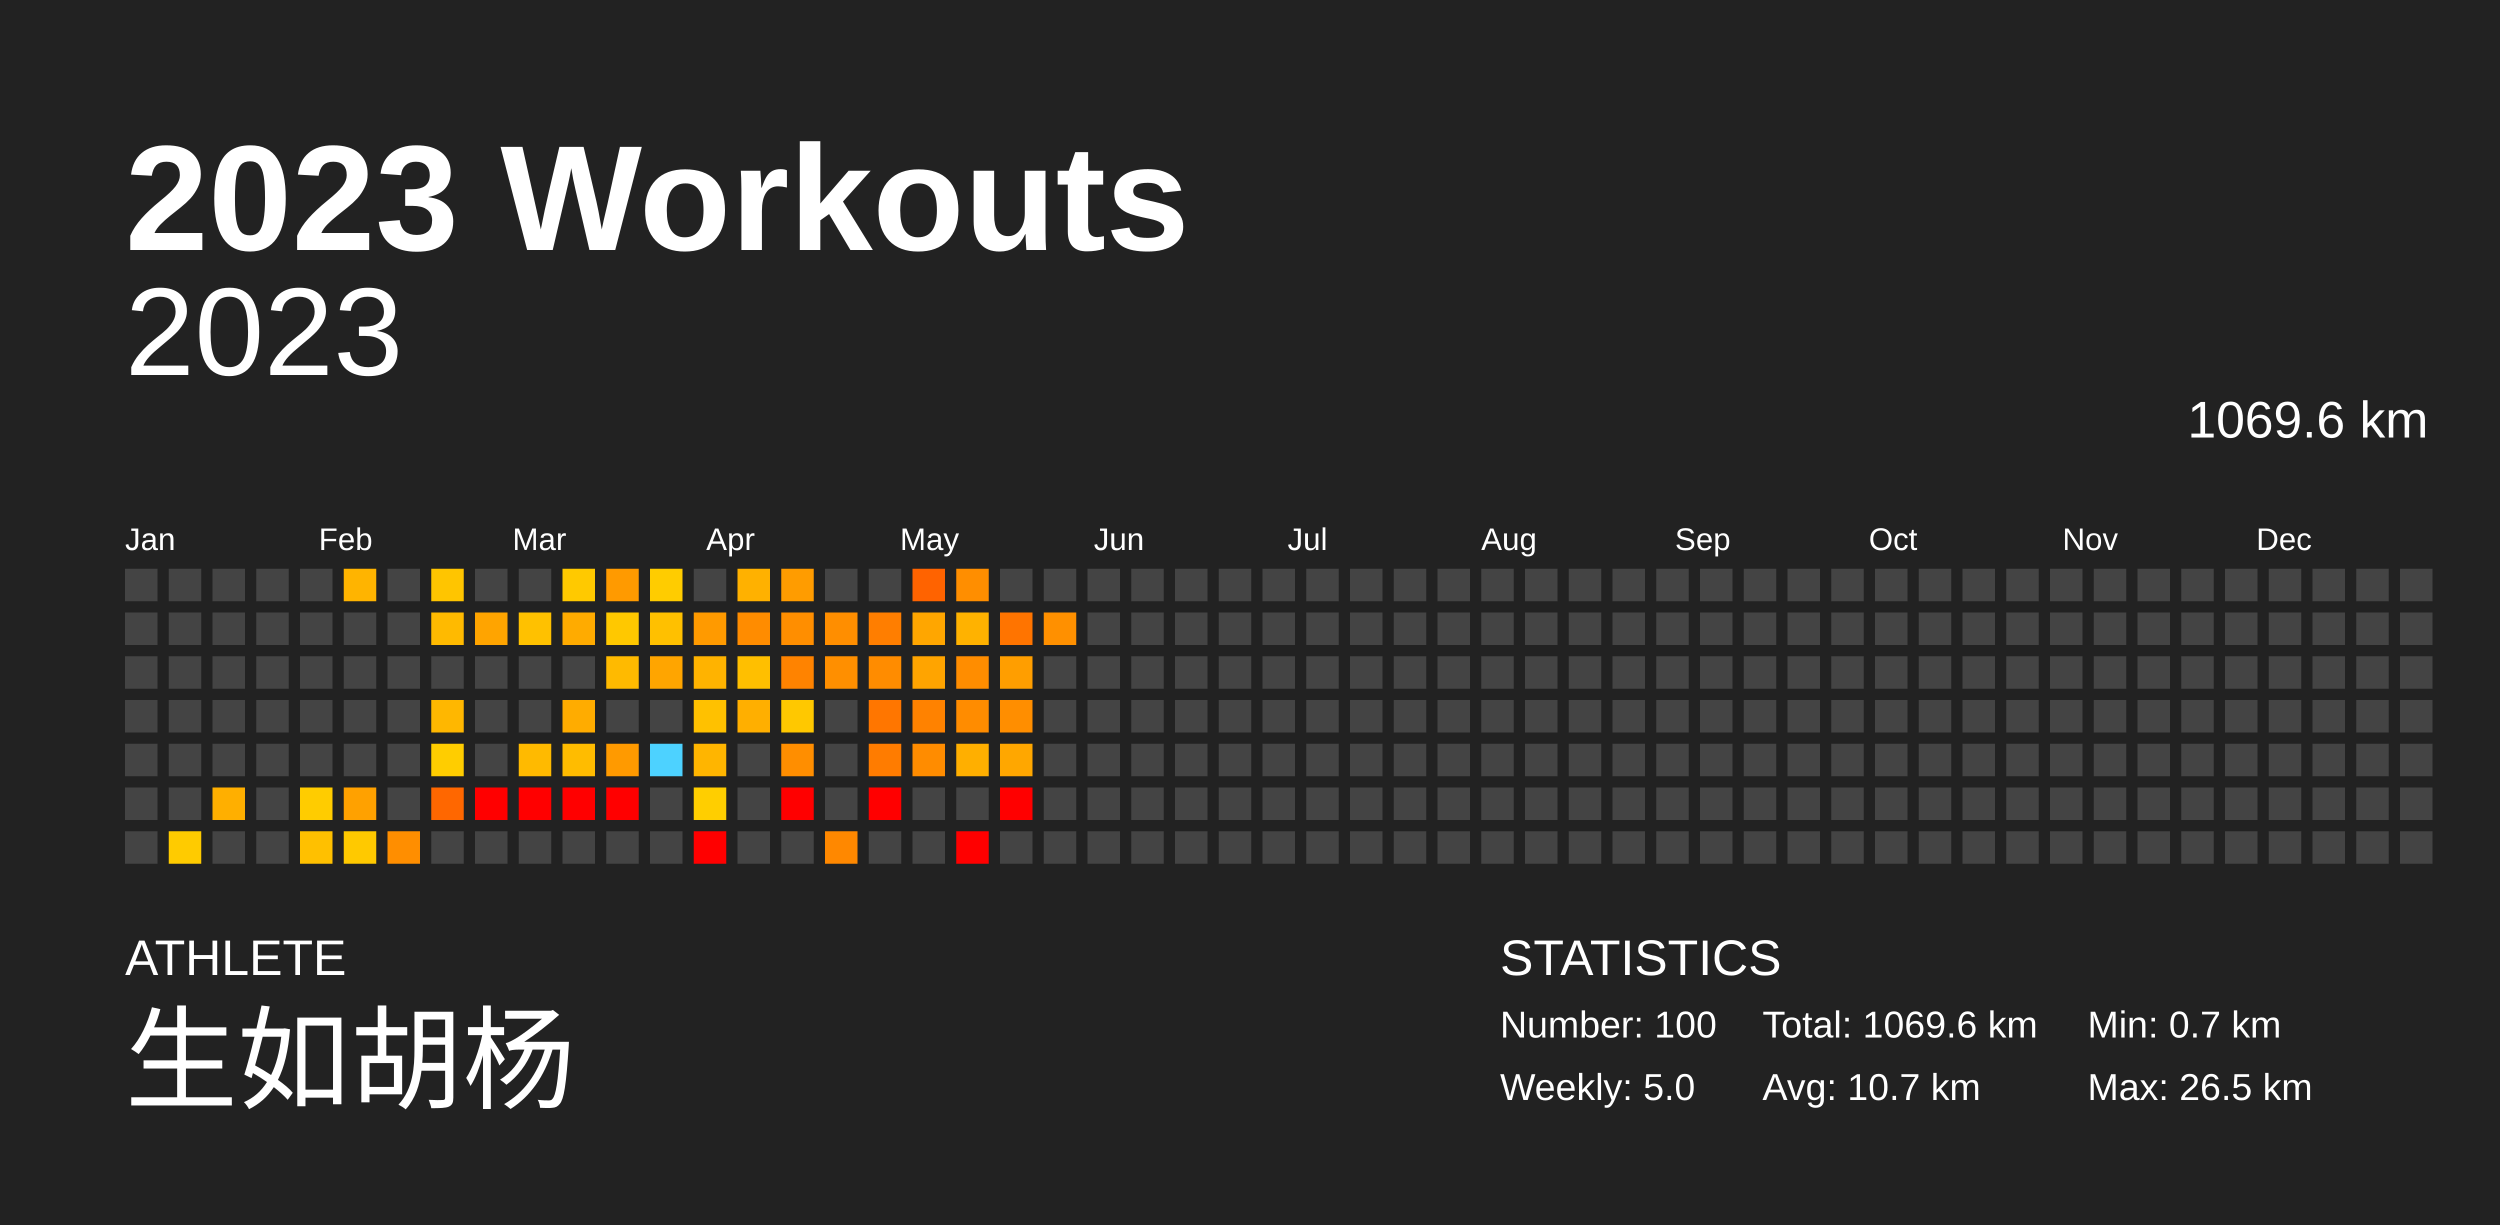
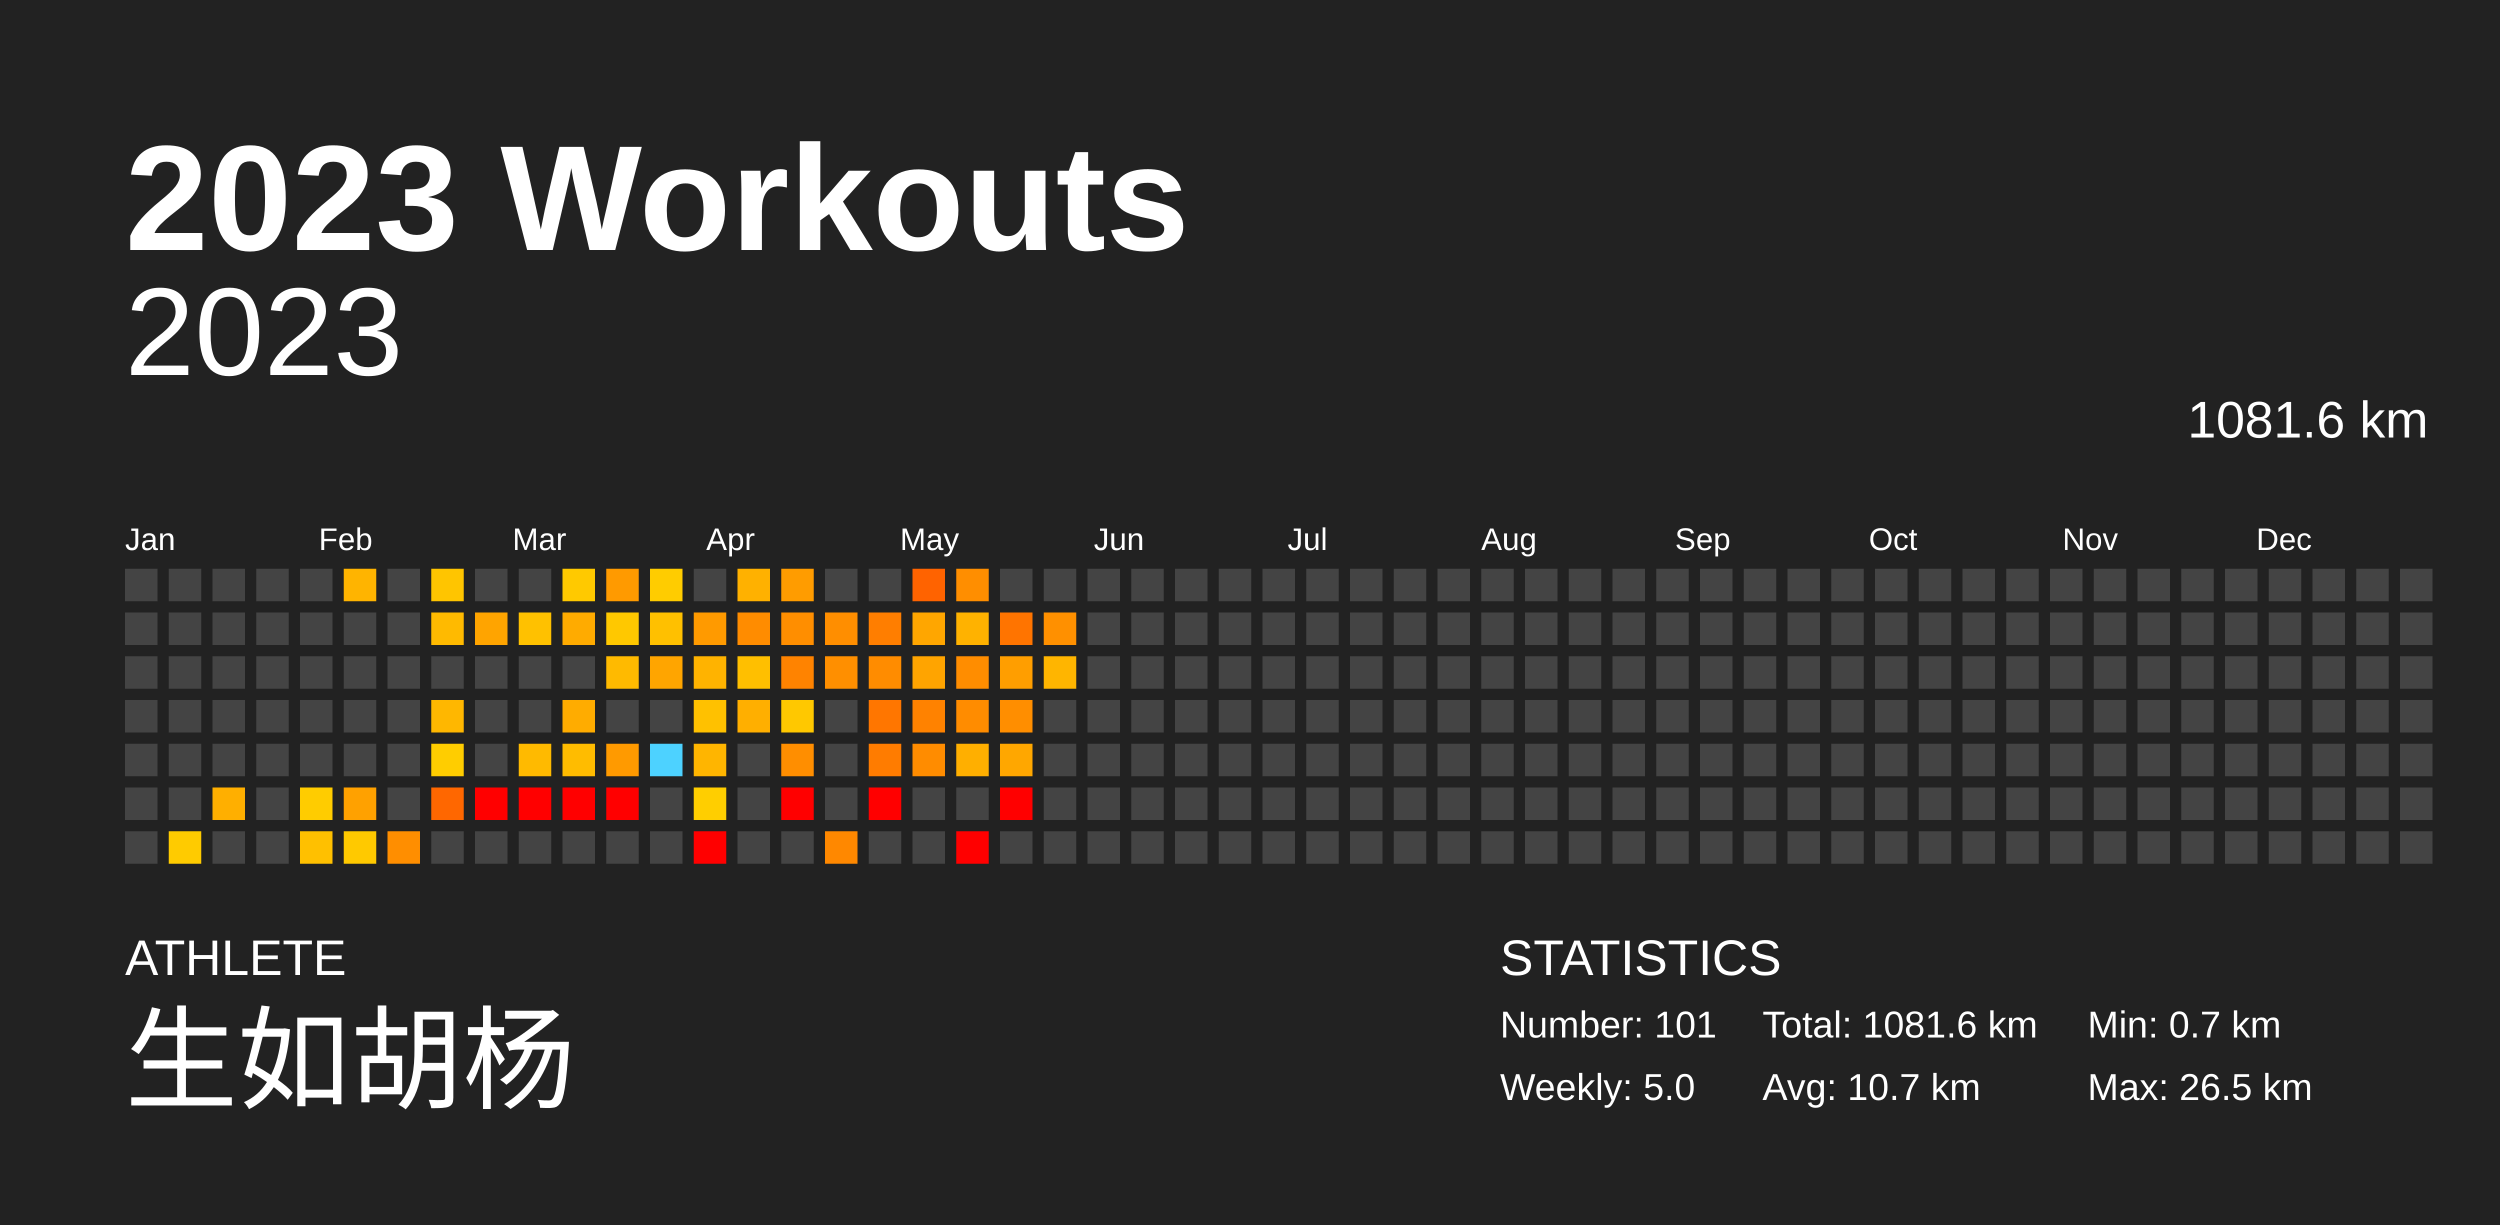
<svg xmlns="http://www.w3.org/2000/svg" baseProfile="full" height="98mm" version="1.1" viewBox="0,0,200,98" width="200mm">
  <defs />
  <rect fill="#222222" height="98" width="200" x="0" y="0" />
  <text fill="#FFFFFF" style="font-size:12px; font-family:Arial; font-weight:bold;" x="10" y="20">2023 Workouts</text>
  <text fill="#FFFFFF" style="font-size:4px; font-family:Arial" x="10" y="78">ATHLETE</text>
  <text fill="#FFFFFF" style="font-size:9px; font-family:Arial" x="10" y="88">生如胡杨</text>
  <text fill="#FFFFFF" style="font-size:4px; font-family:Arial" x="120" y="78">STATISTICS</text>
-   <text fill="#FFFFFF" style="font-size:3px; font-family:Arial" x="120" y="83">Number: 100</text>
+   <text fill="#FFFFFF" style="font-size:3px; font-family:Arial" x="120" y="83">Number: 101</text>
  <text fill="#FFFFFF" style="font-size:3px; font-family:Arial" x="120" y="88">Weekly: 5.0</text>
-   <text fill="#FFFFFF" style="font-size:3px; font-family:Arial" x="141" y="83">Total: 1069.6 km</text>
+   <text fill="#FFFFFF" style="font-size:3px; font-family:Arial" x="141" y="83">Total: 1081.6 km</text>
  <text fill="#FFFFFF" style="font-size:3px; font-family:Arial" x="141" y="88">Avg: 10.7 km</text>
  <text fill="#FFFFFF" style="font-size:3px; font-family:Arial" x="167" y="83">Min: 0.7 km</text>
  <text fill="#FFFFFF" style="font-size:3px; font-family:Arial" x="167" y="88">Max: 26.5 km</text>
  <text alignment-baseline="hanging" fill="#FFFFFF" style="font-size:10.0px; font-family:Arial;" x="10" y="30">2023</text>
-   <text alignment-baseline="hanging" fill="#FFFFFF" style="font-size:4.125px; font-family:Arial;" x="175" y="35">1069.6 km</text>
+   <text alignment-baseline="hanging" fill="#FFFFFF" style="font-size:4.125px; font-family:Arial;" x="175" y="35">1081.6 km</text>
  <text fill="#FFFFFF" style="font-size:2.5px; font-family:Arial" x="10.0" y="44">Jan</text>
  <text fill="#FFFFFF" style="font-size:2.5px; font-family:Arial" x="25.5" y="44">Feb</text>
  <text fill="#FFFFFF" style="font-size:2.5px; font-family:Arial" x="41.0" y="44">Mar</text>
  <text fill="#FFFFFF" style="font-size:2.5px; font-family:Arial" x="56.5" y="44">Apr</text>
  <text fill="#FFFFFF" style="font-size:2.5px; font-family:Arial" x="72.0" y="44">May</text>
  <text fill="#FFFFFF" style="font-size:2.5px; font-family:Arial" x="87.5" y="44">Jun</text>
  <text fill="#FFFFFF" style="font-size:2.5px; font-family:Arial" x="103.0" y="44">Jul</text>
  <text fill="#FFFFFF" style="font-size:2.5px; font-family:Arial" x="118.5" y="44">Aug</text>
  <text fill="#FFFFFF" style="font-size:2.5px; font-family:Arial" x="134.0" y="44">Sep</text>
  <text fill="#FFFFFF" style="font-size:2.5px; font-family:Arial" x="149.5" y="44">Oct</text>
  <text fill="#FFFFFF" style="font-size:2.5px; font-family:Arial" x="165.0" y="44">Nov</text>
  <text fill="#FFFFFF" style="font-size:2.5px; font-family:Arial" x="180.5" y="44">Dec</text>
  <rect fill="#444444" height="2.6" width="2.6" x="10.0" y="45.5" />
  <rect fill="#444444" height="2.6" width="2.6" x="10.0" y="49.0" />
  <rect fill="#444444" height="2.6" width="2.6" x="10.0" y="52.5" />
  <rect fill="#444444" height="2.6" width="2.6" x="10.0" y="56.0" />
  <rect fill="#444444" height="2.6" width="2.6" x="10.0" y="59.5" />
  <rect fill="#444444" height="2.6" width="2.6" x="10.0" y="63.0" />
  <rect fill="#444444" height="2.6" width="2.6" x="10.0" y="66.5" />
  <rect fill="#444444" height="2.6" width="2.6" x="13.5" y="45.5" />
  <rect fill="#444444" height="2.6" width="2.6" x="13.5" y="49.0" />
  <rect fill="#444444" height="2.6" width="2.6" x="13.5" y="52.5" />
  <rect fill="#444444" height="2.6" width="2.6" x="13.5" y="56.0" />
  <rect fill="#444444" height="2.6" width="2.6" x="13.5" y="59.5" />
  <rect fill="#444444" height="2.6" width="2.6" x="13.5" y="63.0" />
  <rect fill="#ffcb00" height="2.6" width="2.6" x="13.5" y="66.5" />
  <rect fill="#444444" height="2.6" width="2.6" x="17.0" y="45.5" />
  <rect fill="#444444" height="2.6" width="2.6" x="17.0" y="49.0" />
  <rect fill="#444444" height="2.6" width="2.6" x="17.0" y="52.5" />
  <rect fill="#444444" height="2.6" width="2.6" x="17.0" y="56.0" />
  <rect fill="#444444" height="2.6" width="2.6" x="17.0" y="59.5" />
  <rect fill="#ffaf00" height="2.6" width="2.6" x="17.0" y="63.0" />
  <rect fill="#444444" height="2.6" width="2.6" x="17.0" y="66.5" />
  <rect fill="#444444" height="2.6" width="2.6" x="20.5" y="45.5" />
  <rect fill="#444444" height="2.6" width="2.6" x="20.5" y="49.0" />
  <rect fill="#444444" height="2.6" width="2.6" x="20.5" y="52.5" />
  <rect fill="#444444" height="2.6" width="2.6" x="20.5" y="56.0" />
  <rect fill="#444444" height="2.6" width="2.6" x="20.5" y="59.5" />
  <rect fill="#444444" height="2.6" width="2.6" x="20.5" y="63.0" />
  <rect fill="#444444" height="2.6" width="2.6" x="20.5" y="66.5" />
  <rect fill="#444444" height="2.6" width="2.6" x="24.0" y="45.5" />
  <rect fill="#444444" height="2.6" width="2.6" x="24.0" y="49.0" />
  <rect fill="#444444" height="2.6" width="2.6" x="24.0" y="52.5" />
  <rect fill="#444444" height="2.6" width="2.6" x="24.0" y="56.0" />
  <rect fill="#444444" height="2.6" width="2.6" x="24.0" y="59.5" />
  <rect fill="#ffcc00" height="2.6" width="2.6" x="24.0" y="63.0" />
  <rect fill="#ffc000" height="2.6" width="2.6" x="24.0" y="66.5" />
  <rect fill="#ffb400" height="2.6" width="2.6" x="27.5" y="45.5" />
  <rect fill="#444444" height="2.6" width="2.6" x="27.5" y="49.0" />
  <rect fill="#444444" height="2.6" width="2.6" x="27.5" y="52.5" />
  <rect fill="#444444" height="2.6" width="2.6" x="27.5" y="56.0" />
  <rect fill="#444444" height="2.6" width="2.6" x="27.5" y="59.5" />
  <rect fill="#ffa100" height="2.6" width="2.6" x="27.5" y="63.0" />
  <rect fill="#ffc900" height="2.6" width="2.6" x="27.5" y="66.5" />
  <rect fill="#444444" height="2.6" width="2.6" x="31.0" y="45.5" />
  <rect fill="#444444" height="2.6" width="2.6" x="31.0" y="49.0" />
  <rect fill="#444444" height="2.6" width="2.6" x="31.0" y="52.5" />
  <rect fill="#444444" height="2.6" width="2.6" x="31.0" y="56.0" />
  <rect fill="#444444" height="2.6" width="2.6" x="31.0" y="59.5" />
  <rect fill="#444444" height="2.6" width="2.6" x="31.0" y="63.0" />
  <rect fill="#ff8e00" height="2.6" width="2.6" x="31.0" y="66.5" />
  <rect fill="#ffc500" height="2.6" width="2.6" x="34.5" y="45.5" />
  <rect fill="#ffba00" height="2.6" width="2.6" x="34.5" y="49.0" />
  <rect fill="#444444" height="2.6" width="2.6" x="34.5" y="52.5" />
  <rect fill="#ffb700" height="2.6" width="2.6" x="34.5" y="56.0" />
  <rect fill="#ffcd00" height="2.6" width="2.6" x="34.5" y="59.5" />
  <rect fill="#ff6700" height="2.6" width="2.6" x="34.5" y="63.0" />
  <rect fill="#444444" height="2.6" width="2.6" x="34.5" y="66.5" />
  <rect fill="#444444" height="2.6" width="2.6" x="38.0" y="45.5" />
  <rect fill="#ffa400" height="2.6" width="2.6" x="38.0" y="49.0" />
  <rect fill="#444444" height="2.6" width="2.6" x="38.0" y="52.5" />
  <rect fill="#444444" height="2.6" width="2.6" x="38.0" y="56.0" />
  <rect fill="#444444" height="2.6" width="2.6" x="38.0" y="59.5" />
  <rect fill="red" height="2.6" width="2.6" x="38.0" y="63.0" />
  <rect fill="#444444" height="2.6" width="2.6" x="38.0" y="66.5" />
  <rect fill="#444444" height="2.6" width="2.6" x="41.5" y="45.5" />
  <rect fill="#ffc100" height="2.6" width="2.6" x="41.5" y="49.0" />
  <rect fill="#444444" height="2.6" width="2.6" x="41.5" y="52.5" />
  <rect fill="#444444" height="2.6" width="2.6" x="41.5" y="56.0" />
  <rect fill="#ffba00" height="2.6" width="2.6" x="41.5" y="59.5" />
  <rect fill="red" height="2.6" width="2.6" x="41.5" y="63.0" />
  <rect fill="#444444" height="2.6" width="2.6" x="41.5" y="66.5" />
  <rect fill="#ffc900" height="2.6" width="2.6" x="45.0" y="45.5" />
  <rect fill="#ffab00" height="2.6" width="2.6" x="45.0" y="49.0" />
  <rect fill="#444444" height="2.6" width="2.6" x="45.0" y="52.5" />
  <rect fill="#ffac00" height="2.6" width="2.6" x="45.0" y="56.0" />
  <rect fill="#ffbc00" height="2.6" width="2.6" x="45.0" y="59.5" />
  <rect fill="red" height="2.6" width="2.6" x="45.0" y="63.0" />
  <rect fill="#444444" height="2.6" width="2.6" x="45.0" y="66.5" />
  <rect fill="#ff9a00" height="2.6" width="2.6" x="48.5" y="45.5" />
  <rect fill="#ffc800" height="2.6" width="2.6" x="48.5" y="49.0" />
  <rect fill="#ffba00" height="2.6" width="2.6" x="48.5" y="52.5" />
  <rect fill="#444444" height="2.6" width="2.6" x="48.5" y="56.0" />
  <rect fill="#ff9a00" height="2.6" width="2.6" x="48.5" y="59.5" />
  <rect fill="red" height="2.6" width="2.6" x="48.5" y="63.0" />
  <rect fill="#444444" height="2.6" width="2.6" x="48.5" y="66.5" />
  <rect fill="#ffcc00" height="2.6" width="2.6" x="52.0" y="45.5" />
  <rect fill="#ffc000" height="2.6" width="2.6" x="52.0" y="49.0" />
  <rect fill="#ffa500" height="2.6" width="2.6" x="52.0" y="52.5" />
  <rect fill="#444444" height="2.6" width="2.6" x="52.0" y="56.0" />
  <rect fill="#4dd2ff" height="2.6" width="2.6" x="52.0" y="59.5" />
  <rect fill="#444444" height="2.6" width="2.6" x="52.0" y="63.0" />
  <rect fill="#444444" height="2.6" width="2.6" x="52.0" y="66.5" />
  <rect fill="#444444" height="2.6" width="2.6" x="55.5" y="45.5" />
  <rect fill="#ff9a00" height="2.6" width="2.6" x="55.5" y="49.0" />
  <rect fill="#ffb300" height="2.6" width="2.6" x="55.5" y="52.5" />
  <rect fill="#ffc100" height="2.6" width="2.6" x="55.5" y="56.0" />
  <rect fill="#ffb500" height="2.6" width="2.6" x="55.5" y="59.5" />
  <rect fill="#ffce00" height="2.6" width="2.6" x="55.5" y="63.0" />
  <rect fill="red" height="2.6" width="2.6" x="55.5" y="66.5" />
  <rect fill="#ffb100" height="2.6" width="2.6" x="59.0" y="45.5" />
  <rect fill="#ff8c00" height="2.6" width="2.6" x="59.0" y="49.0" />
  <rect fill="#ffbf00" height="2.6" width="2.6" x="59.0" y="52.5" />
  <rect fill="#ffaf00" height="2.6" width="2.6" x="59.0" y="56.0" />
  <rect fill="#444444" height="2.6" width="2.6" x="59.0" y="59.5" />
  <rect fill="#444444" height="2.6" width="2.6" x="59.0" y="63.0" />
  <rect fill="#444444" height="2.6" width="2.6" x="59.0" y="66.5" />
  <rect fill="#ff9c00" height="2.6" width="2.6" x="62.5" y="45.5" />
  <rect fill="#ff8e00" height="2.6" width="2.6" x="62.5" y="49.0" />
  <rect fill="#ff8300" height="2.6" width="2.6" x="62.5" y="52.5" />
  <rect fill="#ffc800" height="2.6" width="2.6" x="62.5" y="56.0" />
  <rect fill="#ff8e00" height="2.6" width="2.6" x="62.5" y="59.5" />
  <rect fill="red" height="2.6" width="2.6" x="62.5" y="63.0" />
  <rect fill="#444444" height="2.6" width="2.6" x="62.5" y="66.5" />
  <rect fill="#444444" height="2.6" width="2.6" x="66.0" y="45.5" />
  <rect fill="#ff8e00" height="2.6" width="2.6" x="66.0" y="49.0" />
  <rect fill="#ff8f00" height="2.6" width="2.6" x="66.0" y="52.5" />
  <rect fill="#444444" height="2.6" width="2.6" x="66.0" y="56.0" />
  <rect fill="#444444" height="2.6" width="2.6" x="66.0" y="59.5" />
  <rect fill="#444444" height="2.6" width="2.6" x="66.0" y="63.0" />
  <rect fill="#ff8800" height="2.6" width="2.6" x="66.0" y="66.5" />
  <rect fill="#444444" height="2.6" width="2.6" x="69.5" y="45.5" />
  <rect fill="#ff7e00" height="2.6" width="2.6" x="69.5" y="49.0" />
  <rect fill="#ff8c00" height="2.6" width="2.6" x="69.5" y="52.5" />
  <rect fill="#ff7600" height="2.6" width="2.6" x="69.5" y="56.0" />
  <rect fill="#ff7c00" height="2.6" width="2.6" x="69.5" y="59.5" />
  <rect fill="red" height="2.6" width="2.6" x="69.5" y="63.0" />
  <rect fill="#444444" height="2.6" width="2.6" x="69.5" y="66.5" />
  <rect fill="#ff6300" height="2.6" width="2.6" x="73.0" y="45.5" />
  <rect fill="#ffa600" height="2.6" width="2.6" x="73.0" y="49.0" />
  <rect fill="#ffa400" height="2.6" width="2.6" x="73.0" y="52.5" />
  <rect fill="#ff8200" height="2.6" width="2.6" x="73.0" y="56.0" />
  <rect fill="#ff8c00" height="2.6" width="2.6" x="73.0" y="59.5" />
  <rect fill="#444444" height="2.6" width="2.6" x="73.0" y="63.0" />
  <rect fill="#444444" height="2.6" width="2.6" x="73.0" y="66.5" />
  <rect fill="#ff8e00" height="2.6" width="2.6" x="76.5" y="45.5" />
  <rect fill="#ffb200" height="2.6" width="2.6" x="76.5" y="49.0" />
  <rect fill="#ff8d00" height="2.6" width="2.6" x="76.5" y="52.5" />
  <rect fill="#ff8c00" height="2.6" width="2.6" x="76.5" y="56.0" />
  <rect fill="#ffaf00" height="2.6" width="2.6" x="76.5" y="59.5" />
  <rect fill="#444444" height="2.6" width="2.6" x="76.5" y="63.0" />
  <rect fill="red" height="2.6" width="2.6" x="76.5" y="66.5" />
  <rect fill="#444444" height="2.6" width="2.6" x="80.0" y="45.5" />
  <rect fill="#ff7400" height="2.6" width="2.6" x="80.0" y="49.0" />
  <rect fill="#ff9e00" height="2.6" width="2.6" x="80.0" y="52.5" />
  <rect fill="#ff8e00" height="2.6" width="2.6" x="80.0" y="56.0" />
  <rect fill="#ffa700" height="2.6" width="2.6" x="80.0" y="59.5" />
  <rect fill="red" height="2.6" width="2.6" x="80.0" y="63.0" />
  <rect fill="#444444" height="2.6" width="2.6" x="80.0" y="66.5" />
  <rect fill="#444444" height="2.6" width="2.6" x="83.5" y="45.5" />
  <rect fill="#ff9000" height="2.6" width="2.6" x="83.5" y="49.0" />
-   <rect fill="#444444" height="2.6" width="2.6" x="83.5" y="52.5" />
+   <rect fill="#ffb500" height="2.6" width="2.6" x="83.5" y="52.5" />
  <rect fill="#444444" height="2.6" width="2.6" x="83.5" y="56.0" />
  <rect fill="#444444" height="2.6" width="2.6" x="83.5" y="59.5" />
  <rect fill="#444444" height="2.6" width="2.6" x="83.5" y="63.0" />
  <rect fill="#444444" height="2.6" width="2.6" x="83.5" y="66.5" />
  <rect fill="#444444" height="2.6" width="2.6" x="87.0" y="45.5" />
  <rect fill="#444444" height="2.6" width="2.6" x="87.0" y="49.0" />
  <rect fill="#444444" height="2.6" width="2.6" x="87.0" y="52.5" />
  <rect fill="#444444" height="2.6" width="2.6" x="87.0" y="56.0" />
  <rect fill="#444444" height="2.6" width="2.6" x="87.0" y="59.5" />
  <rect fill="#444444" height="2.6" width="2.6" x="87.0" y="63.0" />
  <rect fill="#444444" height="2.6" width="2.6" x="87.0" y="66.5" />
  <rect fill="#444444" height="2.6" width="2.6" x="90.5" y="45.5" />
  <rect fill="#444444" height="2.6" width="2.6" x="90.5" y="49.0" />
  <rect fill="#444444" height="2.6" width="2.6" x="90.5" y="52.5" />
  <rect fill="#444444" height="2.6" width="2.6" x="90.5" y="56.0" />
  <rect fill="#444444" height="2.6" width="2.6" x="90.5" y="59.5" />
  <rect fill="#444444" height="2.6" width="2.6" x="90.5" y="63.0" />
  <rect fill="#444444" height="2.6" width="2.6" x="90.5" y="66.5" />
  <rect fill="#444444" height="2.6" width="2.6" x="94.0" y="45.5" />
  <rect fill="#444444" height="2.6" width="2.6" x="94.0" y="49.0" />
  <rect fill="#444444" height="2.6" width="2.6" x="94.0" y="52.5" />
  <rect fill="#444444" height="2.6" width="2.6" x="94.0" y="56.0" />
  <rect fill="#444444" height="2.6" width="2.6" x="94.0" y="59.5" />
  <rect fill="#444444" height="2.6" width="2.6" x="94.0" y="63.0" />
  <rect fill="#444444" height="2.6" width="2.6" x="94.0" y="66.5" />
  <rect fill="#444444" height="2.6" width="2.6" x="97.5" y="45.5" />
  <rect fill="#444444" height="2.6" width="2.6" x="97.5" y="49.0" />
  <rect fill="#444444" height="2.6" width="2.6" x="97.5" y="52.5" />
  <rect fill="#444444" height="2.6" width="2.6" x="97.5" y="56.0" />
  <rect fill="#444444" height="2.6" width="2.6" x="97.5" y="59.5" />
  <rect fill="#444444" height="2.6" width="2.6" x="97.5" y="63.0" />
  <rect fill="#444444" height="2.6" width="2.6" x="97.5" y="66.5" />
  <rect fill="#444444" height="2.6" width="2.6" x="101.0" y="45.5" />
  <rect fill="#444444" height="2.6" width="2.6" x="101.0" y="49.0" />
  <rect fill="#444444" height="2.6" width="2.6" x="101.0" y="52.5" />
  <rect fill="#444444" height="2.6" width="2.6" x="101.0" y="56.0" />
  <rect fill="#444444" height="2.6" width="2.6" x="101.0" y="59.5" />
  <rect fill="#444444" height="2.6" width="2.6" x="101.0" y="63.0" />
  <rect fill="#444444" height="2.6" width="2.6" x="101.0" y="66.5" />
  <rect fill="#444444" height="2.6" width="2.6" x="104.5" y="45.5" />
  <rect fill="#444444" height="2.6" width="2.6" x="104.5" y="49.0" />
  <rect fill="#444444" height="2.6" width="2.6" x="104.5" y="52.5" />
  <rect fill="#444444" height="2.6" width="2.6" x="104.5" y="56.0" />
  <rect fill="#444444" height="2.6" width="2.6" x="104.5" y="59.5" />
  <rect fill="#444444" height="2.6" width="2.6" x="104.5" y="63.0" />
  <rect fill="#444444" height="2.6" width="2.6" x="104.5" y="66.5" />
  <rect fill="#444444" height="2.6" width="2.6" x="108.0" y="45.5" />
  <rect fill="#444444" height="2.6" width="2.6" x="108.0" y="49.0" />
  <rect fill="#444444" height="2.6" width="2.6" x="108.0" y="52.5" />
  <rect fill="#444444" height="2.6" width="2.6" x="108.0" y="56.0" />
  <rect fill="#444444" height="2.6" width="2.6" x="108.0" y="59.5" />
  <rect fill="#444444" height="2.6" width="2.6" x="108.0" y="63.0" />
  <rect fill="#444444" height="2.6" width="2.6" x="108.0" y="66.5" />
  <rect fill="#444444" height="2.6" width="2.6" x="111.5" y="45.5" />
  <rect fill="#444444" height="2.6" width="2.6" x="111.5" y="49.0" />
  <rect fill="#444444" height="2.6" width="2.6" x="111.5" y="52.5" />
  <rect fill="#444444" height="2.6" width="2.6" x="111.5" y="56.0" />
  <rect fill="#444444" height="2.6" width="2.6" x="111.5" y="59.5" />
  <rect fill="#444444" height="2.6" width="2.6" x="111.5" y="63.0" />
  <rect fill="#444444" height="2.6" width="2.6" x="111.5" y="66.5" />
  <rect fill="#444444" height="2.6" width="2.6" x="115.0" y="45.5" />
  <rect fill="#444444" height="2.6" width="2.6" x="115.0" y="49.0" />
  <rect fill="#444444" height="2.6" width="2.6" x="115.0" y="52.5" />
  <rect fill="#444444" height="2.6" width="2.6" x="115.0" y="56.0" />
  <rect fill="#444444" height="2.6" width="2.6" x="115.0" y="59.5" />
  <rect fill="#444444" height="2.6" width="2.6" x="115.0" y="63.0" />
  <rect fill="#444444" height="2.6" width="2.6" x="115.0" y="66.5" />
  <rect fill="#444444" height="2.6" width="2.6" x="118.5" y="45.5" />
  <rect fill="#444444" height="2.6" width="2.6" x="118.5" y="49.0" />
  <rect fill="#444444" height="2.6" width="2.6" x="118.5" y="52.5" />
  <rect fill="#444444" height="2.6" width="2.6" x="118.5" y="56.0" />
  <rect fill="#444444" height="2.6" width="2.6" x="118.5" y="59.5" />
  <rect fill="#444444" height="2.6" width="2.6" x="118.5" y="63.0" />
  <rect fill="#444444" height="2.6" width="2.6" x="118.5" y="66.5" />
  <rect fill="#444444" height="2.6" width="2.6" x="122.0" y="45.5" />
  <rect fill="#444444" height="2.6" width="2.6" x="122.0" y="49.0" />
  <rect fill="#444444" height="2.6" width="2.6" x="122.0" y="52.5" />
  <rect fill="#444444" height="2.6" width="2.6" x="122.0" y="56.0" />
  <rect fill="#444444" height="2.6" width="2.6" x="122.0" y="59.5" />
  <rect fill="#444444" height="2.6" width="2.6" x="122.0" y="63.0" />
  <rect fill="#444444" height="2.6" width="2.6" x="122.0" y="66.5" />
  <rect fill="#444444" height="2.6" width="2.6" x="125.5" y="45.5" />
  <rect fill="#444444" height="2.6" width="2.6" x="125.5" y="49.0" />
  <rect fill="#444444" height="2.6" width="2.6" x="125.5" y="52.5" />
  <rect fill="#444444" height="2.6" width="2.6" x="125.5" y="56.0" />
  <rect fill="#444444" height="2.6" width="2.6" x="125.5" y="59.5" />
  <rect fill="#444444" height="2.6" width="2.6" x="125.5" y="63.0" />
  <rect fill="#444444" height="2.6" width="2.6" x="125.5" y="66.5" />
  <rect fill="#444444" height="2.6" width="2.6" x="129.0" y="45.5" />
  <rect fill="#444444" height="2.6" width="2.6" x="129.0" y="49.0" />
  <rect fill="#444444" height="2.6" width="2.6" x="129.0" y="52.5" />
  <rect fill="#444444" height="2.6" width="2.6" x="129.0" y="56.0" />
  <rect fill="#444444" height="2.6" width="2.6" x="129.0" y="59.5" />
  <rect fill="#444444" height="2.6" width="2.6" x="129.0" y="63.0" />
  <rect fill="#444444" height="2.6" width="2.6" x="129.0" y="66.5" />
  <rect fill="#444444" height="2.6" width="2.6" x="132.5" y="45.5" />
  <rect fill="#444444" height="2.6" width="2.6" x="132.5" y="49.0" />
  <rect fill="#444444" height="2.6" width="2.6" x="132.5" y="52.5" />
  <rect fill="#444444" height="2.6" width="2.6" x="132.5" y="56.0" />
  <rect fill="#444444" height="2.6" width="2.6" x="132.5" y="59.5" />
  <rect fill="#444444" height="2.6" width="2.6" x="132.5" y="63.0" />
  <rect fill="#444444" height="2.6" width="2.6" x="132.5" y="66.5" />
  <rect fill="#444444" height="2.6" width="2.6" x="136.0" y="45.5" />
  <rect fill="#444444" height="2.6" width="2.6" x="136.0" y="49.0" />
  <rect fill="#444444" height="2.6" width="2.6" x="136.0" y="52.5" />
  <rect fill="#444444" height="2.6" width="2.6" x="136.0" y="56.0" />
  <rect fill="#444444" height="2.6" width="2.6" x="136.0" y="59.5" />
  <rect fill="#444444" height="2.6" width="2.6" x="136.0" y="63.0" />
  <rect fill="#444444" height="2.6" width="2.6" x="136.0" y="66.5" />
  <rect fill="#444444" height="2.6" width="2.6" x="139.5" y="45.5" />
  <rect fill="#444444" height="2.6" width="2.6" x="139.5" y="49.0" />
  <rect fill="#444444" height="2.6" width="2.6" x="139.5" y="52.5" />
  <rect fill="#444444" height="2.6" width="2.6" x="139.5" y="56.0" />
  <rect fill="#444444" height="2.6" width="2.6" x="139.5" y="59.5" />
  <rect fill="#444444" height="2.6" width="2.6" x="139.5" y="63.0" />
  <rect fill="#444444" height="2.6" width="2.6" x="139.5" y="66.5" />
  <rect fill="#444444" height="2.6" width="2.6" x="143.0" y="45.5" />
  <rect fill="#444444" height="2.6" width="2.6" x="143.0" y="49.0" />
  <rect fill="#444444" height="2.6" width="2.6" x="143.0" y="52.5" />
  <rect fill="#444444" height="2.6" width="2.6" x="143.0" y="56.0" />
  <rect fill="#444444" height="2.6" width="2.6" x="143.0" y="59.5" />
  <rect fill="#444444" height="2.6" width="2.6" x="143.0" y="63.0" />
  <rect fill="#444444" height="2.6" width="2.6" x="143.0" y="66.5" />
  <rect fill="#444444" height="2.6" width="2.6" x="146.5" y="45.5" />
  <rect fill="#444444" height="2.6" width="2.6" x="146.5" y="49.0" />
  <rect fill="#444444" height="2.6" width="2.6" x="146.5" y="52.5" />
  <rect fill="#444444" height="2.6" width="2.6" x="146.5" y="56.0" />
  <rect fill="#444444" height="2.6" width="2.6" x="146.5" y="59.5" />
  <rect fill="#444444" height="2.6" width="2.6" x="146.5" y="63.0" />
  <rect fill="#444444" height="2.6" width="2.6" x="146.5" y="66.5" />
  <rect fill="#444444" height="2.6" width="2.6" x="150.0" y="45.5" />
  <rect fill="#444444" height="2.6" width="2.6" x="150.0" y="49.0" />
  <rect fill="#444444" height="2.6" width="2.6" x="150.0" y="52.5" />
  <rect fill="#444444" height="2.6" width="2.6" x="150.0" y="56.0" />
  <rect fill="#444444" height="2.6" width="2.6" x="150.0" y="59.5" />
  <rect fill="#444444" height="2.6" width="2.6" x="150.0" y="63.0" />
  <rect fill="#444444" height="2.6" width="2.6" x="150.0" y="66.5" />
  <rect fill="#444444" height="2.6" width="2.6" x="153.5" y="45.5" />
  <rect fill="#444444" height="2.6" width="2.6" x="153.5" y="49.0" />
  <rect fill="#444444" height="2.6" width="2.6" x="153.5" y="52.5" />
  <rect fill="#444444" height="2.6" width="2.6" x="153.5" y="56.0" />
  <rect fill="#444444" height="2.6" width="2.6" x="153.5" y="59.5" />
  <rect fill="#444444" height="2.6" width="2.6" x="153.5" y="63.0" />
  <rect fill="#444444" height="2.6" width="2.6" x="153.5" y="66.5" />
  <rect fill="#444444" height="2.6" width="2.6" x="157.0" y="45.5" />
  <rect fill="#444444" height="2.6" width="2.6" x="157.0" y="49.0" />
  <rect fill="#444444" height="2.6" width="2.6" x="157.0" y="52.5" />
  <rect fill="#444444" height="2.6" width="2.6" x="157.0" y="56.0" />
  <rect fill="#444444" height="2.6" width="2.6" x="157.0" y="59.5" />
  <rect fill="#444444" height="2.6" width="2.6" x="157.0" y="63.0" />
  <rect fill="#444444" height="2.6" width="2.6" x="157.0" y="66.5" />
  <rect fill="#444444" height="2.6" width="2.6" x="160.5" y="45.5" />
  <rect fill="#444444" height="2.6" width="2.6" x="160.5" y="49.0" />
  <rect fill="#444444" height="2.6" width="2.6" x="160.5" y="52.5" />
  <rect fill="#444444" height="2.6" width="2.6" x="160.5" y="56.0" />
  <rect fill="#444444" height="2.6" width="2.6" x="160.5" y="59.5" />
  <rect fill="#444444" height="2.6" width="2.6" x="160.5" y="63.0" />
  <rect fill="#444444" height="2.6" width="2.6" x="160.5" y="66.5" />
  <rect fill="#444444" height="2.6" width="2.6" x="164.0" y="45.5" />
  <rect fill="#444444" height="2.6" width="2.6" x="164.0" y="49.0" />
  <rect fill="#444444" height="2.6" width="2.6" x="164.0" y="52.5" />
  <rect fill="#444444" height="2.6" width="2.6" x="164.0" y="56.0" />
  <rect fill="#444444" height="2.6" width="2.6" x="164.0" y="59.5" />
  <rect fill="#444444" height="2.6" width="2.6" x="164.0" y="63.0" />
  <rect fill="#444444" height="2.6" width="2.6" x="164.0" y="66.5" />
  <rect fill="#444444" height="2.6" width="2.6" x="167.5" y="45.5" />
  <rect fill="#444444" height="2.6" width="2.6" x="167.5" y="49.0" />
  <rect fill="#444444" height="2.6" width="2.6" x="167.5" y="52.5" />
  <rect fill="#444444" height="2.6" width="2.6" x="167.5" y="56.0" />
  <rect fill="#444444" height="2.6" width="2.6" x="167.5" y="59.5" />
  <rect fill="#444444" height="2.6" width="2.6" x="167.5" y="63.0" />
  <rect fill="#444444" height="2.6" width="2.6" x="167.5" y="66.5" />
  <rect fill="#444444" height="2.6" width="2.6" x="171.0" y="45.5" />
  <rect fill="#444444" height="2.6" width="2.6" x="171.0" y="49.0" />
  <rect fill="#444444" height="2.6" width="2.6" x="171.0" y="52.5" />
  <rect fill="#444444" height="2.6" width="2.6" x="171.0" y="56.0" />
  <rect fill="#444444" height="2.6" width="2.6" x="171.0" y="59.5" />
  <rect fill="#444444" height="2.6" width="2.6" x="171.0" y="63.0" />
  <rect fill="#444444" height="2.6" width="2.6" x="171.0" y="66.5" />
  <rect fill="#444444" height="2.6" width="2.6" x="174.5" y="45.5" />
  <rect fill="#444444" height="2.6" width="2.6" x="174.5" y="49.0" />
  <rect fill="#444444" height="2.6" width="2.6" x="174.5" y="52.5" />
  <rect fill="#444444" height="2.6" width="2.6" x="174.5" y="56.0" />
  <rect fill="#444444" height="2.6" width="2.6" x="174.5" y="59.5" />
  <rect fill="#444444" height="2.6" width="2.6" x="174.5" y="63.0" />
  <rect fill="#444444" height="2.6" width="2.6" x="174.5" y="66.5" />
  <rect fill="#444444" height="2.6" width="2.6" x="178.0" y="45.5" />
  <rect fill="#444444" height="2.6" width="2.6" x="178.0" y="49.0" />
  <rect fill="#444444" height="2.6" width="2.6" x="178.0" y="52.5" />
  <rect fill="#444444" height="2.6" width="2.6" x="178.0" y="56.0" />
  <rect fill="#444444" height="2.6" width="2.6" x="178.0" y="59.5" />
  <rect fill="#444444" height="2.6" width="2.6" x="178.0" y="63.0" />
  <rect fill="#444444" height="2.6" width="2.6" x="178.0" y="66.5" />
  <rect fill="#444444" height="2.6" width="2.6" x="181.5" y="45.5" />
  <rect fill="#444444" height="2.6" width="2.6" x="181.5" y="49.0" />
  <rect fill="#444444" height="2.6" width="2.6" x="181.5" y="52.5" />
  <rect fill="#444444" height="2.6" width="2.6" x="181.5" y="56.0" />
  <rect fill="#444444" height="2.6" width="2.6" x="181.5" y="59.5" />
  <rect fill="#444444" height="2.6" width="2.6" x="181.5" y="63.0" />
  <rect fill="#444444" height="2.6" width="2.6" x="181.5" y="66.5" />
  <rect fill="#444444" height="2.6" width="2.6" x="185.0" y="45.5" />
  <rect fill="#444444" height="2.6" width="2.6" x="185.0" y="49.0" />
  <rect fill="#444444" height="2.6" width="2.6" x="185.0" y="52.5" />
  <rect fill="#444444" height="2.6" width="2.6" x="185.0" y="56.0" />
  <rect fill="#444444" height="2.6" width="2.6" x="185.0" y="59.5" />
  <rect fill="#444444" height="2.6" width="2.6" x="185.0" y="63.0" />
  <rect fill="#444444" height="2.6" width="2.6" x="185.0" y="66.5" />
  <rect fill="#444444" height="2.6" width="2.6" x="188.5" y="45.5" />
  <rect fill="#444444" height="2.6" width="2.6" x="188.5" y="49.0" />
  <rect fill="#444444" height="2.6" width="2.6" x="188.5" y="52.5" />
  <rect fill="#444444" height="2.6" width="2.6" x="188.5" y="56.0" />
  <rect fill="#444444" height="2.6" width="2.6" x="188.5" y="59.5" />
  <rect fill="#444444" height="2.6" width="2.6" x="188.5" y="63.0" />
  <rect fill="#444444" height="2.6" width="2.6" x="188.5" y="66.5" />
  <rect fill="#444444" height="2.6" width="2.6" x="192.0" y="45.5" />
  <rect fill="#444444" height="2.6" width="2.6" x="192.0" y="49.0" />
  <rect fill="#444444" height="2.6" width="2.6" x="192.0" y="52.5" />
  <rect fill="#444444" height="2.6" width="2.6" x="192.0" y="56.0" />
  <rect fill="#444444" height="2.6" width="2.6" x="192.0" y="59.5" />
  <rect fill="#444444" height="2.6" width="2.6" x="192.0" y="63.0" />
  <rect fill="#444444" height="2.6" width="2.6" x="192.0" y="66.5" />
</svg>
